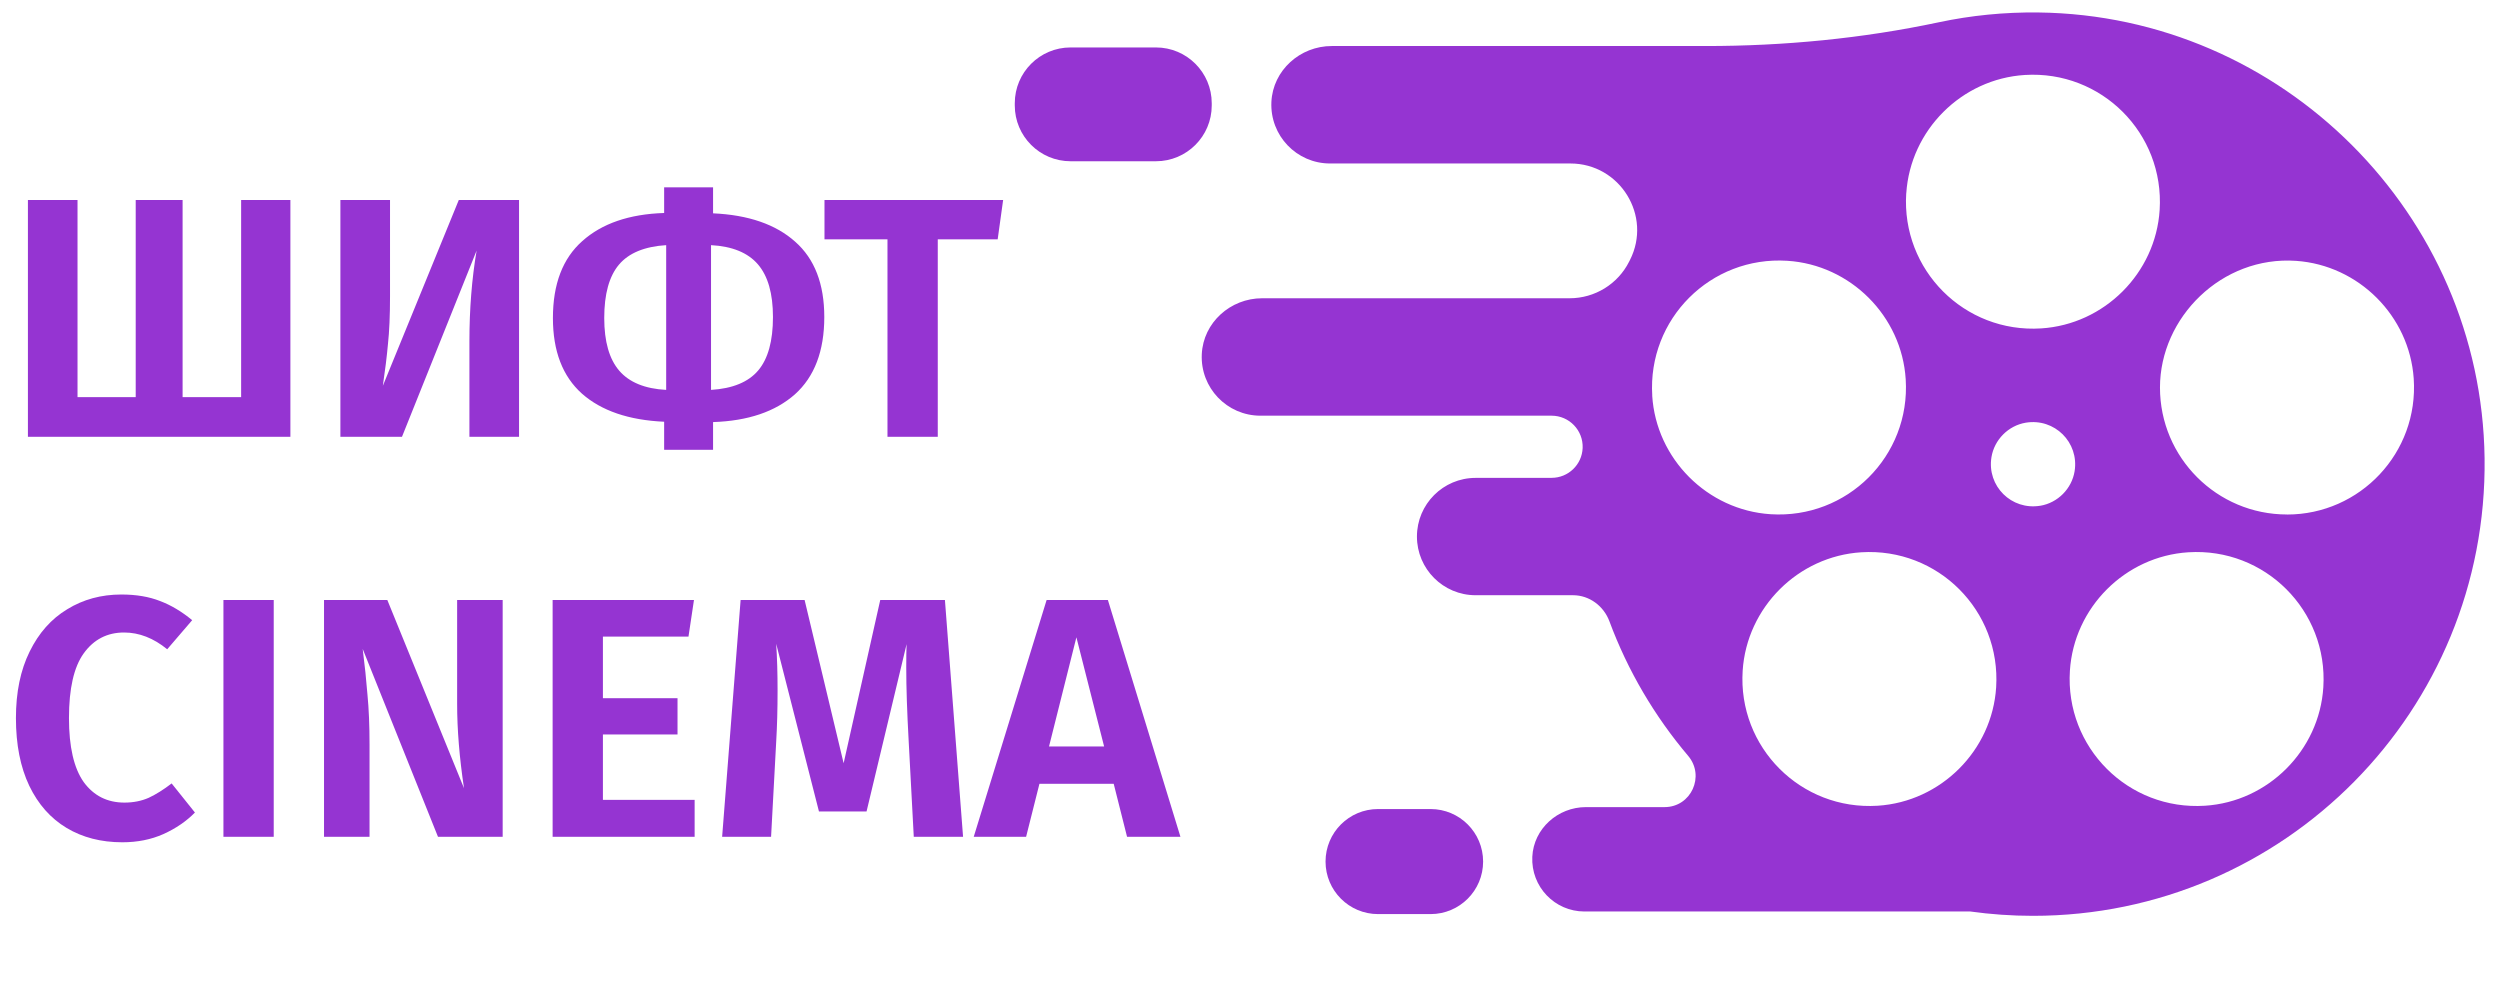
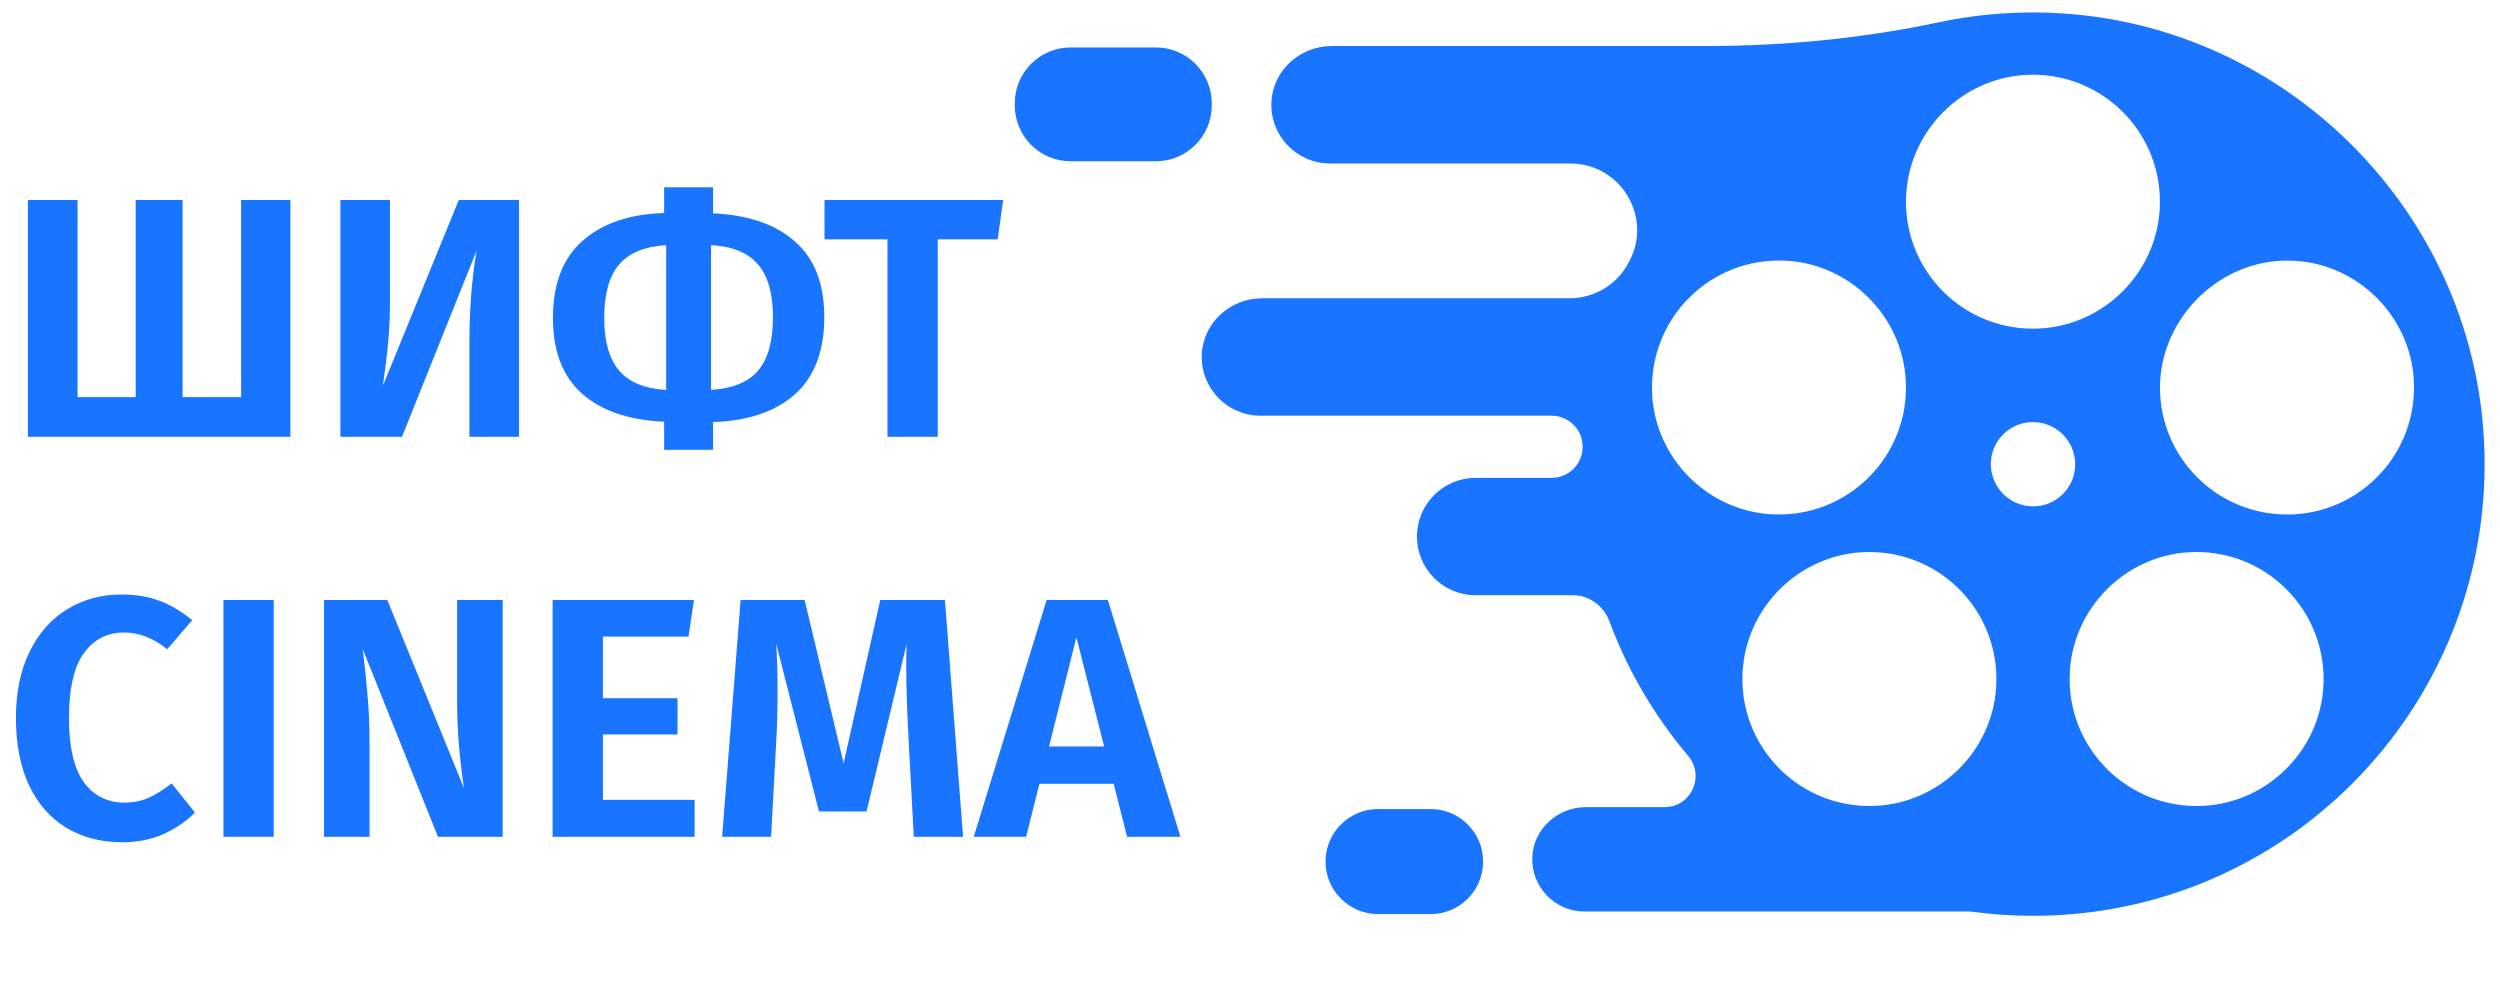
<svg xmlns="http://www.w3.org/2000/svg" width="102" height="40" viewBox="0 0 102 40" fill="none">
-   <path d="M11.848 8.159V17.821H1.139V8.159H3.163V16.202H5.537V8.159H7.45V16.202H9.838V8.159H11.848ZM21.177 17.821H19.152V13.94C19.152 12.618 19.25 11.38 19.445 10.226L16.401 17.821H13.888V8.159H15.913V12.083C15.913 12.864 15.885 13.516 15.829 14.037C15.782 14.549 15.713 15.117 15.62 15.741L18.719 8.159H21.177V17.821ZM33.631 12.934C33.631 14.321 33.231 15.373 32.431 16.09C31.63 16.797 30.518 17.174 29.093 17.221V18.352H27.097V17.207C25.654 17.142 24.537 16.76 23.745 16.062C22.954 15.355 22.559 14.326 22.559 12.976C22.559 11.589 22.959 10.542 23.759 9.835C24.56 9.118 25.672 8.736 27.097 8.69V7.642H29.093V8.704C30.536 8.769 31.653 9.155 32.444 9.862C33.236 10.561 33.631 11.585 33.631 12.934ZM29.01 15.908C29.894 15.853 30.536 15.587 30.936 15.113C31.337 14.638 31.537 13.912 31.537 12.934C31.537 11.976 31.332 11.259 30.922 10.784C30.513 10.309 29.875 10.049 29.01 10.002V15.908ZM24.653 12.976C24.653 13.935 24.858 14.652 25.267 15.127C25.677 15.601 26.315 15.862 27.18 15.908V10.002C26.296 10.058 25.654 10.323 25.253 10.798C24.853 11.273 24.653 11.999 24.653 12.976ZM40.928 8.159L40.705 9.765H38.261V17.821H36.209V9.765H33.639V8.159H40.928Z" fill="#9534D2" />
-   <path d="M4.951 24.256C5.556 24.256 6.082 24.345 6.528 24.521C6.975 24.689 7.413 24.95 7.841 25.303L6.822 26.49C6.263 26.034 5.677 25.806 5.062 25.806C4.373 25.806 3.824 26.09 3.415 26.658C3.014 27.216 2.814 28.096 2.814 29.297C2.814 30.47 3.014 31.34 3.415 31.908C3.824 32.467 4.378 32.746 5.076 32.746C5.439 32.746 5.77 32.681 6.068 32.55C6.365 32.411 6.677 32.215 7.003 31.964L7.953 33.151C7.608 33.504 7.18 33.798 6.668 34.03C6.165 34.254 5.607 34.365 4.992 34.365C4.127 34.365 3.368 34.17 2.716 33.779C2.065 33.388 1.558 32.816 1.195 32.062C0.831 31.298 0.65 30.377 0.65 29.297C0.65 28.245 0.836 27.342 1.208 26.588C1.581 25.825 2.093 25.248 2.744 24.857C3.396 24.456 4.131 24.256 4.951 24.256ZM11.168 24.48V34.142H9.116V24.48H11.168ZM20.509 34.142H17.87L14.798 26.476C14.882 27.137 14.947 27.761 14.993 28.347C15.049 28.924 15.077 29.604 15.077 30.386V34.142H13.22V24.48H15.803L18.931 32.159C18.745 30.912 18.651 29.767 18.651 28.724V24.48H20.509V34.142ZM28.314 24.48L28.09 25.974H24.599V28.487H27.643V29.967H24.599V32.634H28.341V34.142H22.547V24.48H28.314ZM39.293 34.142H37.282L37.073 30.218C37.008 29.046 36.975 28.049 36.975 27.23C36.975 26.793 36.98 26.476 36.989 26.281L35.355 33.109H33.414L31.669 26.267C31.706 26.835 31.725 27.472 31.725 28.18C31.725 28.934 31.706 29.627 31.669 30.26L31.46 34.142H29.463L30.217 24.48H32.828L34.42 31.14L35.914 24.48H38.553L39.293 34.142ZM45.984 34.142L45.439 31.978H42.409L41.865 34.142H39.728L42.702 24.48H45.202L48.162 34.142H45.984ZM42.8 30.456H45.048L43.917 26.002L42.8 30.456Z" fill="#9534D2" />
-   <path d="M63.306 19.498H60.204C58.883 19.498 57.811 20.57 57.811 21.891C57.811 23.212 58.883 24.285 60.204 24.285H64.179C64.848 24.285 65.432 24.725 65.665 25.352C66.415 27.371 67.509 29.223 68.875 30.837C69.576 31.663 68.998 32.93 67.915 32.93H64.706C63.56 32.93 62.572 33.811 62.518 34.956C62.461 36.179 63.435 37.189 64.645 37.189H80.388C81.224 37.305 82.076 37.366 82.944 37.366C93.201 37.366 101.503 28.984 101.371 18.693C101.242 8.744 93.12 0.63 83.171 0.509C81.776 0.492 80.416 0.63 79.108 0.908C75.981 1.572 72.788 1.878 69.591 1.878H54.334C53.044 1.878 51.934 2.869 51.873 4.158C51.808 5.534 52.904 6.67 54.265 6.67H64.07C66.095 6.67 67.417 8.807 66.501 10.611C66.49 10.632 66.48 10.653 66.469 10.674C66.009 11.591 65.068 12.169 64.04 12.169H51.493C50.204 12.169 49.093 13.16 49.033 14.449C48.968 15.824 50.064 16.96 51.425 16.96H63.305C64.024 16.96 64.599 17.557 64.572 18.277C64.546 18.958 63.986 19.496 63.305 19.496L63.306 19.498ZM77.776 7.888C77.942 5.311 80.035 3.22 82.612 3.059C85.738 2.864 88.312 5.44 88.114 8.566C87.951 11.144 85.859 13.236 83.279 13.399C80.148 13.597 77.572 11.015 77.774 7.886L77.776 7.888ZM67.412 16.14C67.219 13.014 69.794 10.442 72.92 10.64C75.5 10.803 77.592 12.896 77.753 15.477C77.95 18.607 75.366 21.183 72.237 20.98C69.66 20.812 67.571 18.719 67.41 16.142L67.412 16.14ZM81.443 28.041C81.28 30.619 79.188 32.711 76.609 32.874C73.479 33.072 70.898 30.49 71.101 27.361C71.269 24.782 73.362 22.694 75.941 22.533C79.067 22.338 81.639 24.915 81.443 28.041ZM83.243 20.634C82.067 20.83 81.061 19.83 81.251 18.654C81.366 17.942 81.937 17.366 82.649 17.246C83.825 17.05 84.833 18.049 84.644 19.226C84.529 19.94 83.956 20.516 83.243 20.635V20.634ZM94.792 28.038C94.631 30.616 92.54 32.71 89.962 32.874C86.831 33.075 84.251 30.493 84.452 27.364C84.616 24.787 86.707 22.695 89.284 22.533C92.408 22.335 94.987 24.912 94.792 28.038ZM93.31 20.991C90.447 20.991 88.127 18.671 88.127 15.812C88.127 12.952 90.65 10.433 93.68 10.643C96.236 10.82 98.306 12.893 98.48 15.449C98.685 18.476 96.29 20.993 93.311 20.993L93.31 20.991Z" fill="#9534D2" />
-   <rect x="54.082" y="33.009" width="6.429" height="4.286" rx="2.143" fill="#9534D2" />
-   <rect x="41.403" y="1.936" width="8.036" height="4.643" rx="2.277" fill="#9534D2" />
+   <path d="M11.848 8.159V17.821H1.139V8.159H3.163V16.202H5.537V8.159H7.45V16.202H9.838V8.159H11.848ZM21.177 17.821H19.152V13.94C19.152 12.618 19.25 11.38 19.445 10.226L16.401 17.821H13.888V8.159H15.913V12.083C15.913 12.864 15.885 13.516 15.829 14.037C15.782 14.549 15.713 15.117 15.62 15.741L18.719 8.159H21.177V17.821ZM33.631 12.934C33.631 14.321 33.231 15.373 32.431 16.09C31.63 16.797 30.518 17.174 29.093 17.221V18.352H27.097V17.207C25.654 17.142 24.537 16.76 23.745 16.062C22.954 15.355 22.559 14.326 22.559 12.976C22.559 11.589 22.959 10.542 23.759 9.835C24.56 9.118 25.672 8.736 27.097 8.69V7.642H29.093V8.704C30.536 8.769 31.653 9.155 32.444 9.862C33.236 10.561 33.631 11.585 33.631 12.934ZM29.01 15.908C29.894 15.853 30.536 15.587 30.936 15.113C31.337 14.638 31.537 13.912 31.537 12.934C31.537 11.976 31.332 11.259 30.922 10.784C30.513 10.309 29.875 10.049 29.01 10.002V15.908ZM24.653 12.976C24.653 13.935 24.858 14.652 25.267 15.127C25.677 15.601 26.315 15.862 27.18 15.908V10.002C26.296 10.058 25.654 10.323 25.253 10.798C24.853 11.273 24.653 11.999 24.653 12.976ZM40.928 8.159L40.705 9.765H38.261V17.821H36.209V9.765H33.639V8.159H40.928Z" fill="#1975FF" />
+   <path d="M4.951 24.256C5.556 24.256 6.082 24.345 6.528 24.521C6.975 24.689 7.413 24.95 7.841 25.303L6.822 26.49C6.263 26.034 5.677 25.806 5.062 25.806C4.373 25.806 3.824 26.09 3.415 26.658C3.014 27.216 2.814 28.096 2.814 29.297C2.814 30.47 3.014 31.34 3.415 31.908C3.824 32.467 4.378 32.746 5.076 32.746C5.439 32.746 5.77 32.681 6.068 32.55C6.365 32.411 6.677 32.215 7.003 31.964L7.953 33.151C7.608 33.504 7.18 33.798 6.668 34.03C6.165 34.254 5.607 34.365 4.992 34.365C4.127 34.365 3.368 34.17 2.716 33.779C2.065 33.388 1.558 32.816 1.195 32.062C0.831 31.298 0.65 30.377 0.65 29.297C0.65 28.245 0.836 27.342 1.208 26.588C1.581 25.825 2.093 25.248 2.744 24.857C3.396 24.456 4.131 24.256 4.951 24.256ZM11.168 24.48V34.142H9.116V24.48H11.168ZM20.509 34.142H17.87L14.798 26.476C14.882 27.137 14.947 27.761 14.993 28.347C15.049 28.924 15.077 29.604 15.077 30.386V34.142H13.22V24.48H15.803L18.931 32.159C18.745 30.912 18.651 29.767 18.651 28.724V24.48H20.509V34.142ZM28.314 24.48L28.09 25.974H24.599V28.487H27.643V29.967H24.599V32.634H28.341V34.142H22.547V24.48H28.314ZM39.293 34.142H37.282L37.073 30.218C37.008 29.046 36.975 28.049 36.975 27.23C36.975 26.793 36.98 26.476 36.989 26.281L35.355 33.109H33.414L31.669 26.267C31.706 26.835 31.725 27.472 31.725 28.18C31.725 28.934 31.706 29.627 31.669 30.26L31.46 34.142H29.463L30.217 24.48H32.828L34.42 31.14L35.914 24.48H38.553L39.293 34.142ZM45.984 34.142L45.439 31.978H42.409L41.865 34.142H39.728L42.702 24.48H45.202L48.162 34.142H45.984ZM42.8 30.456H45.048L43.917 26.002L42.8 30.456Z" fill="#1975FF" />
+   <path d="M63.306 19.498H60.204C58.883 19.498 57.811 20.57 57.811 21.891C57.811 23.212 58.883 24.285 60.204 24.285H64.179C64.848 24.285 65.432 24.725 65.665 25.352C66.415 27.371 67.509 29.223 68.875 30.837C69.576 31.663 68.998 32.93 67.915 32.93H64.706C63.56 32.93 62.572 33.811 62.518 34.956C62.461 36.179 63.435 37.189 64.645 37.189H80.388C81.224 37.305 82.076 37.366 82.944 37.366C93.201 37.366 101.503 28.984 101.371 18.693C101.242 8.744 93.12 0.63 83.171 0.509C81.776 0.492 80.416 0.63 79.108 0.908C75.981 1.572 72.788 1.878 69.591 1.878H54.334C53.044 1.878 51.934 2.869 51.873 4.158C51.808 5.534 52.904 6.67 54.265 6.67H64.07C66.095 6.67 67.417 8.807 66.501 10.611C66.49 10.632 66.48 10.653 66.469 10.674C66.009 11.591 65.068 12.169 64.04 12.169H51.493C50.204 12.169 49.093 13.16 49.033 14.449C48.968 15.824 50.064 16.96 51.425 16.96H63.305C64.024 16.96 64.599 17.557 64.572 18.277C64.546 18.958 63.986 19.496 63.305 19.496L63.306 19.498ZM77.776 7.888C77.942 5.311 80.035 3.22 82.612 3.059C85.738 2.864 88.312 5.44 88.114 8.566C87.951 11.144 85.859 13.236 83.279 13.399C80.148 13.597 77.572 11.015 77.774 7.886L77.776 7.888ZM67.412 16.14C67.219 13.014 69.794 10.442 72.92 10.64C75.5 10.803 77.592 12.896 77.753 15.477C77.95 18.607 75.366 21.183 72.237 20.98C69.66 20.812 67.571 18.719 67.41 16.142L67.412 16.14ZM81.443 28.041C81.28 30.619 79.188 32.711 76.609 32.874C73.479 33.072 70.898 30.49 71.101 27.361C71.269 24.782 73.362 22.694 75.941 22.533C79.067 22.338 81.639 24.915 81.443 28.041ZM83.243 20.634C82.067 20.83 81.061 19.83 81.251 18.654C81.366 17.942 81.937 17.366 82.649 17.246C83.825 17.05 84.833 18.049 84.644 19.226C84.529 19.94 83.956 20.516 83.243 20.635V20.634ZM94.792 28.038C94.631 30.616 92.54 32.71 89.962 32.874C86.831 33.075 84.251 30.493 84.452 27.364C84.616 24.787 86.707 22.695 89.284 22.533C92.408 22.335 94.987 24.912 94.792 28.038ZM93.31 20.991C90.447 20.991 88.127 18.671 88.127 15.812C88.127 12.952 90.65 10.433 93.68 10.643C96.236 10.82 98.306 12.893 98.48 15.449C98.685 18.476 96.29 20.993 93.311 20.993L93.31 20.991Z" fill="#1975FF" />
+   <rect x="54.082" y="33.009" width="6.429" height="4.286" rx="2.143" fill="#1975FF" />
+   <rect x="41.403" y="1.936" width="8.036" height="4.643" rx="2.277" fill="#1975FF" />
</svg>
